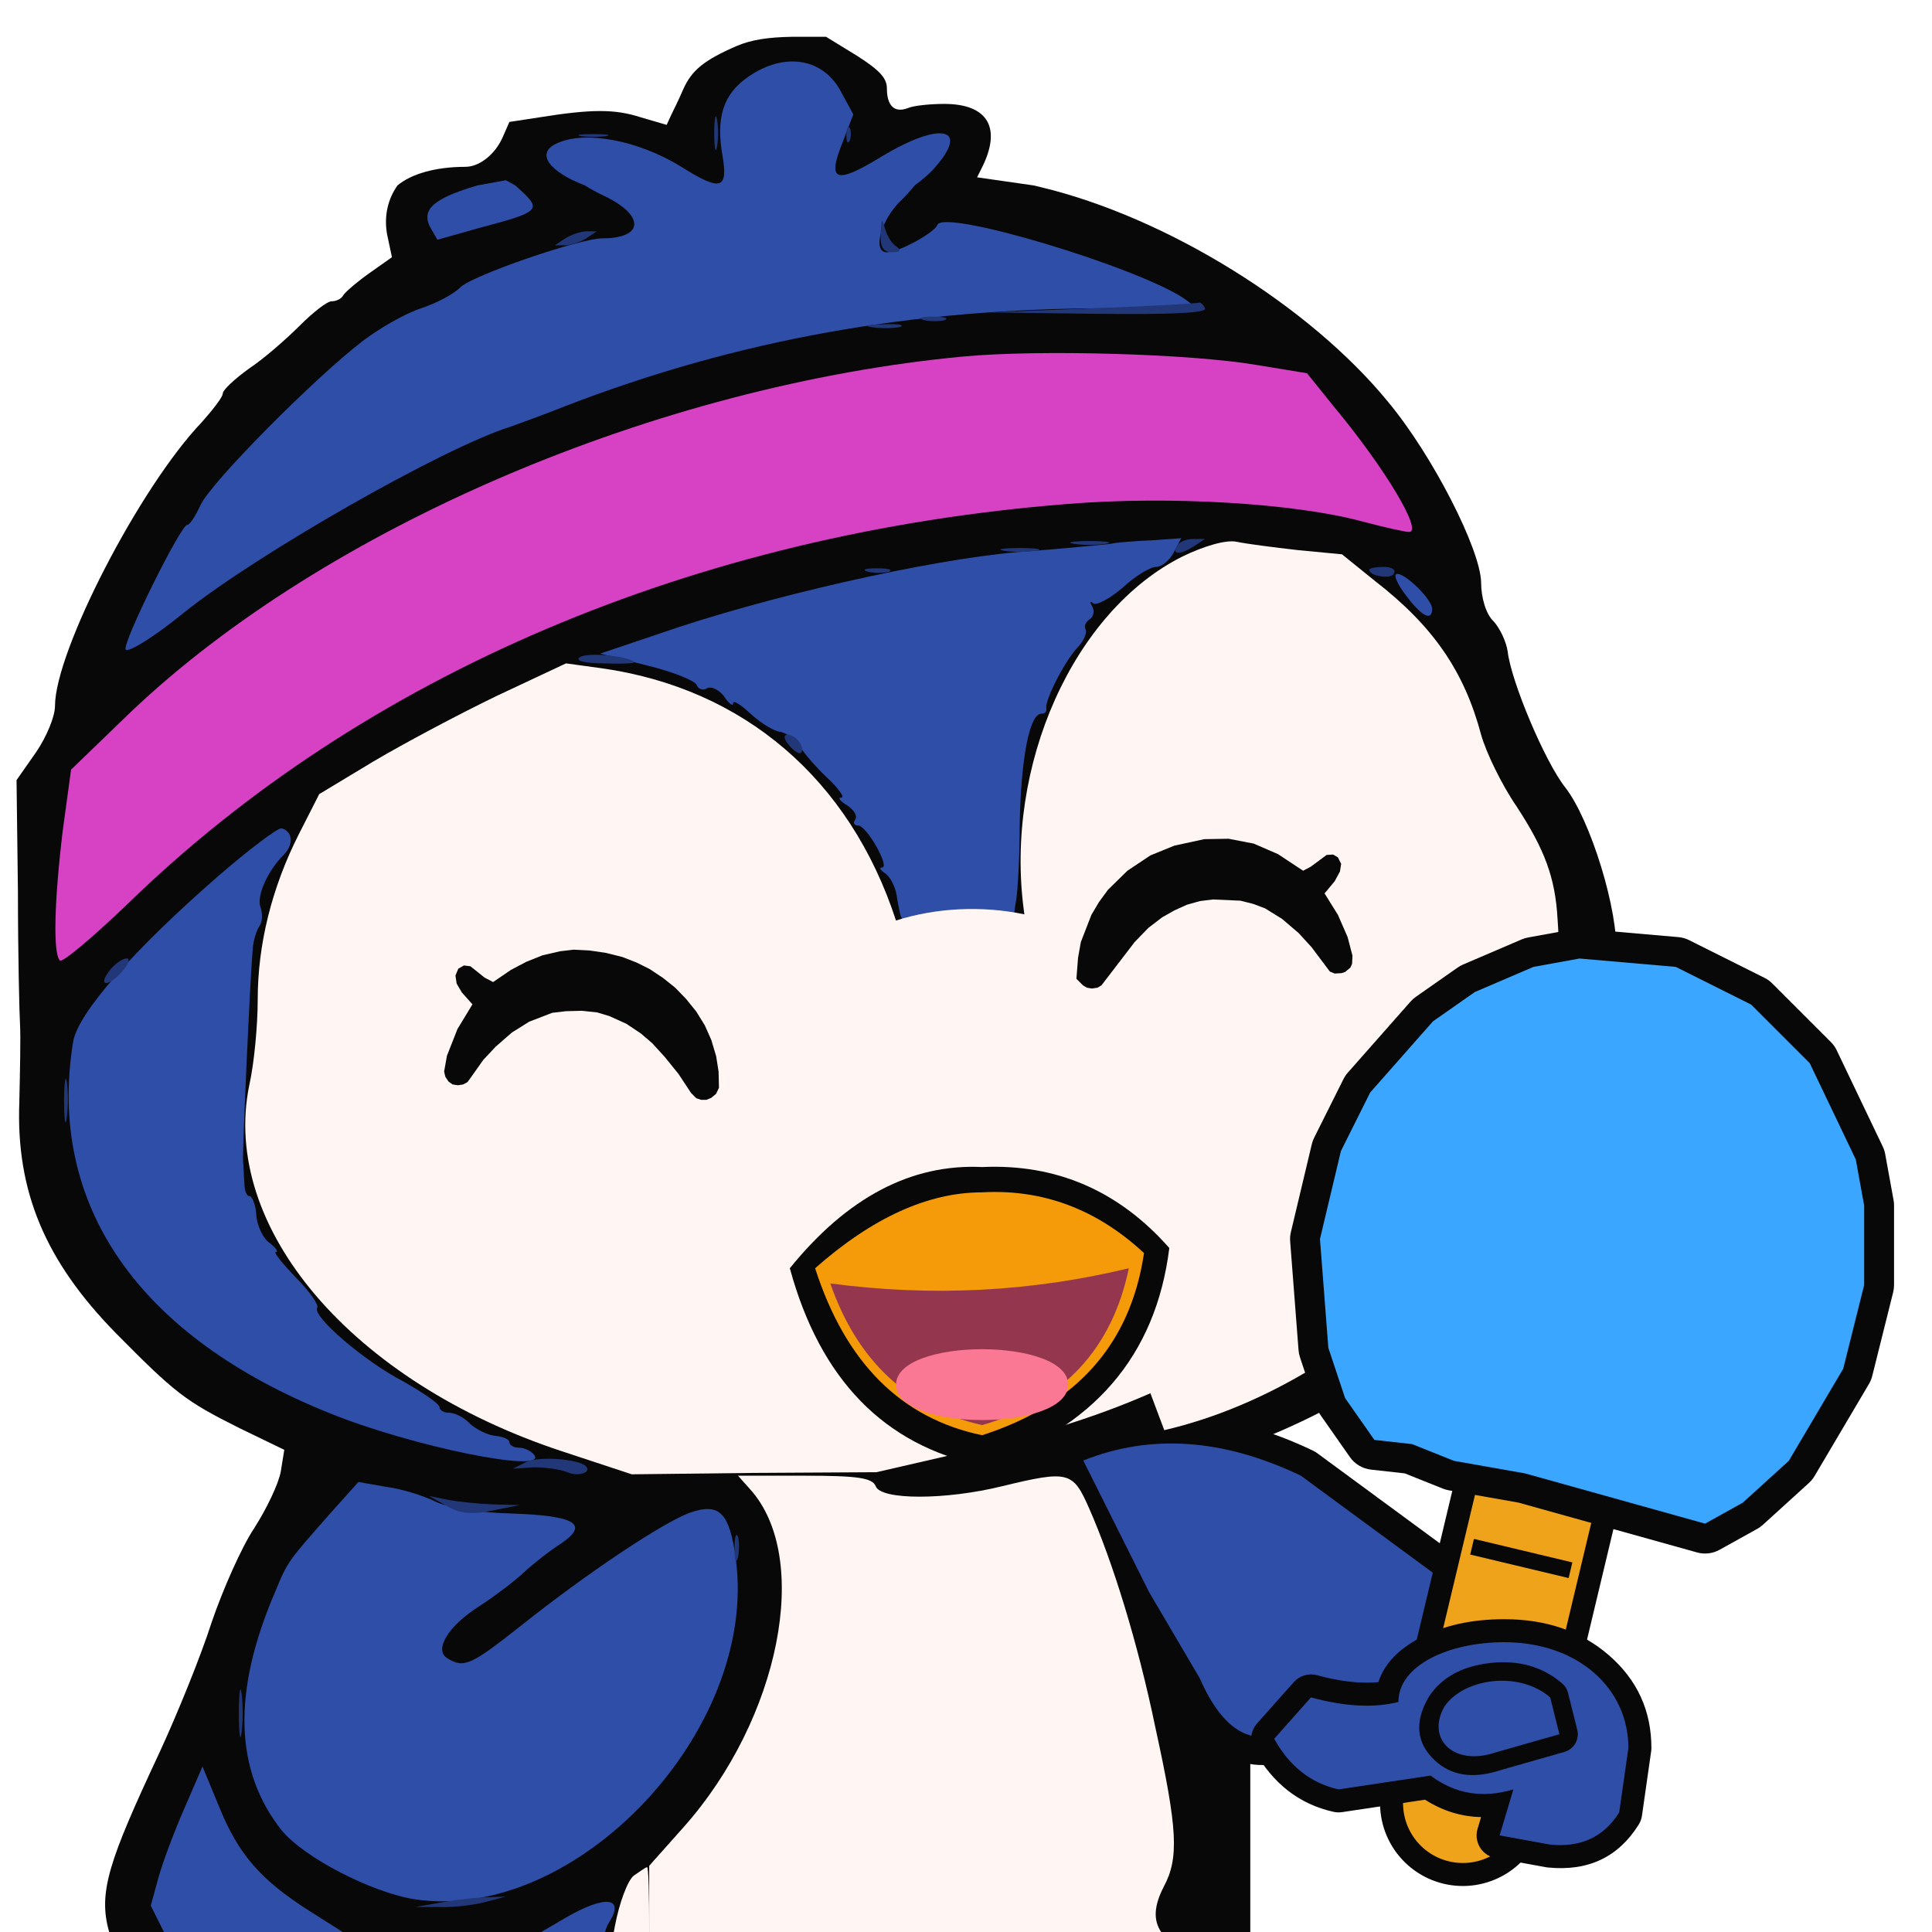
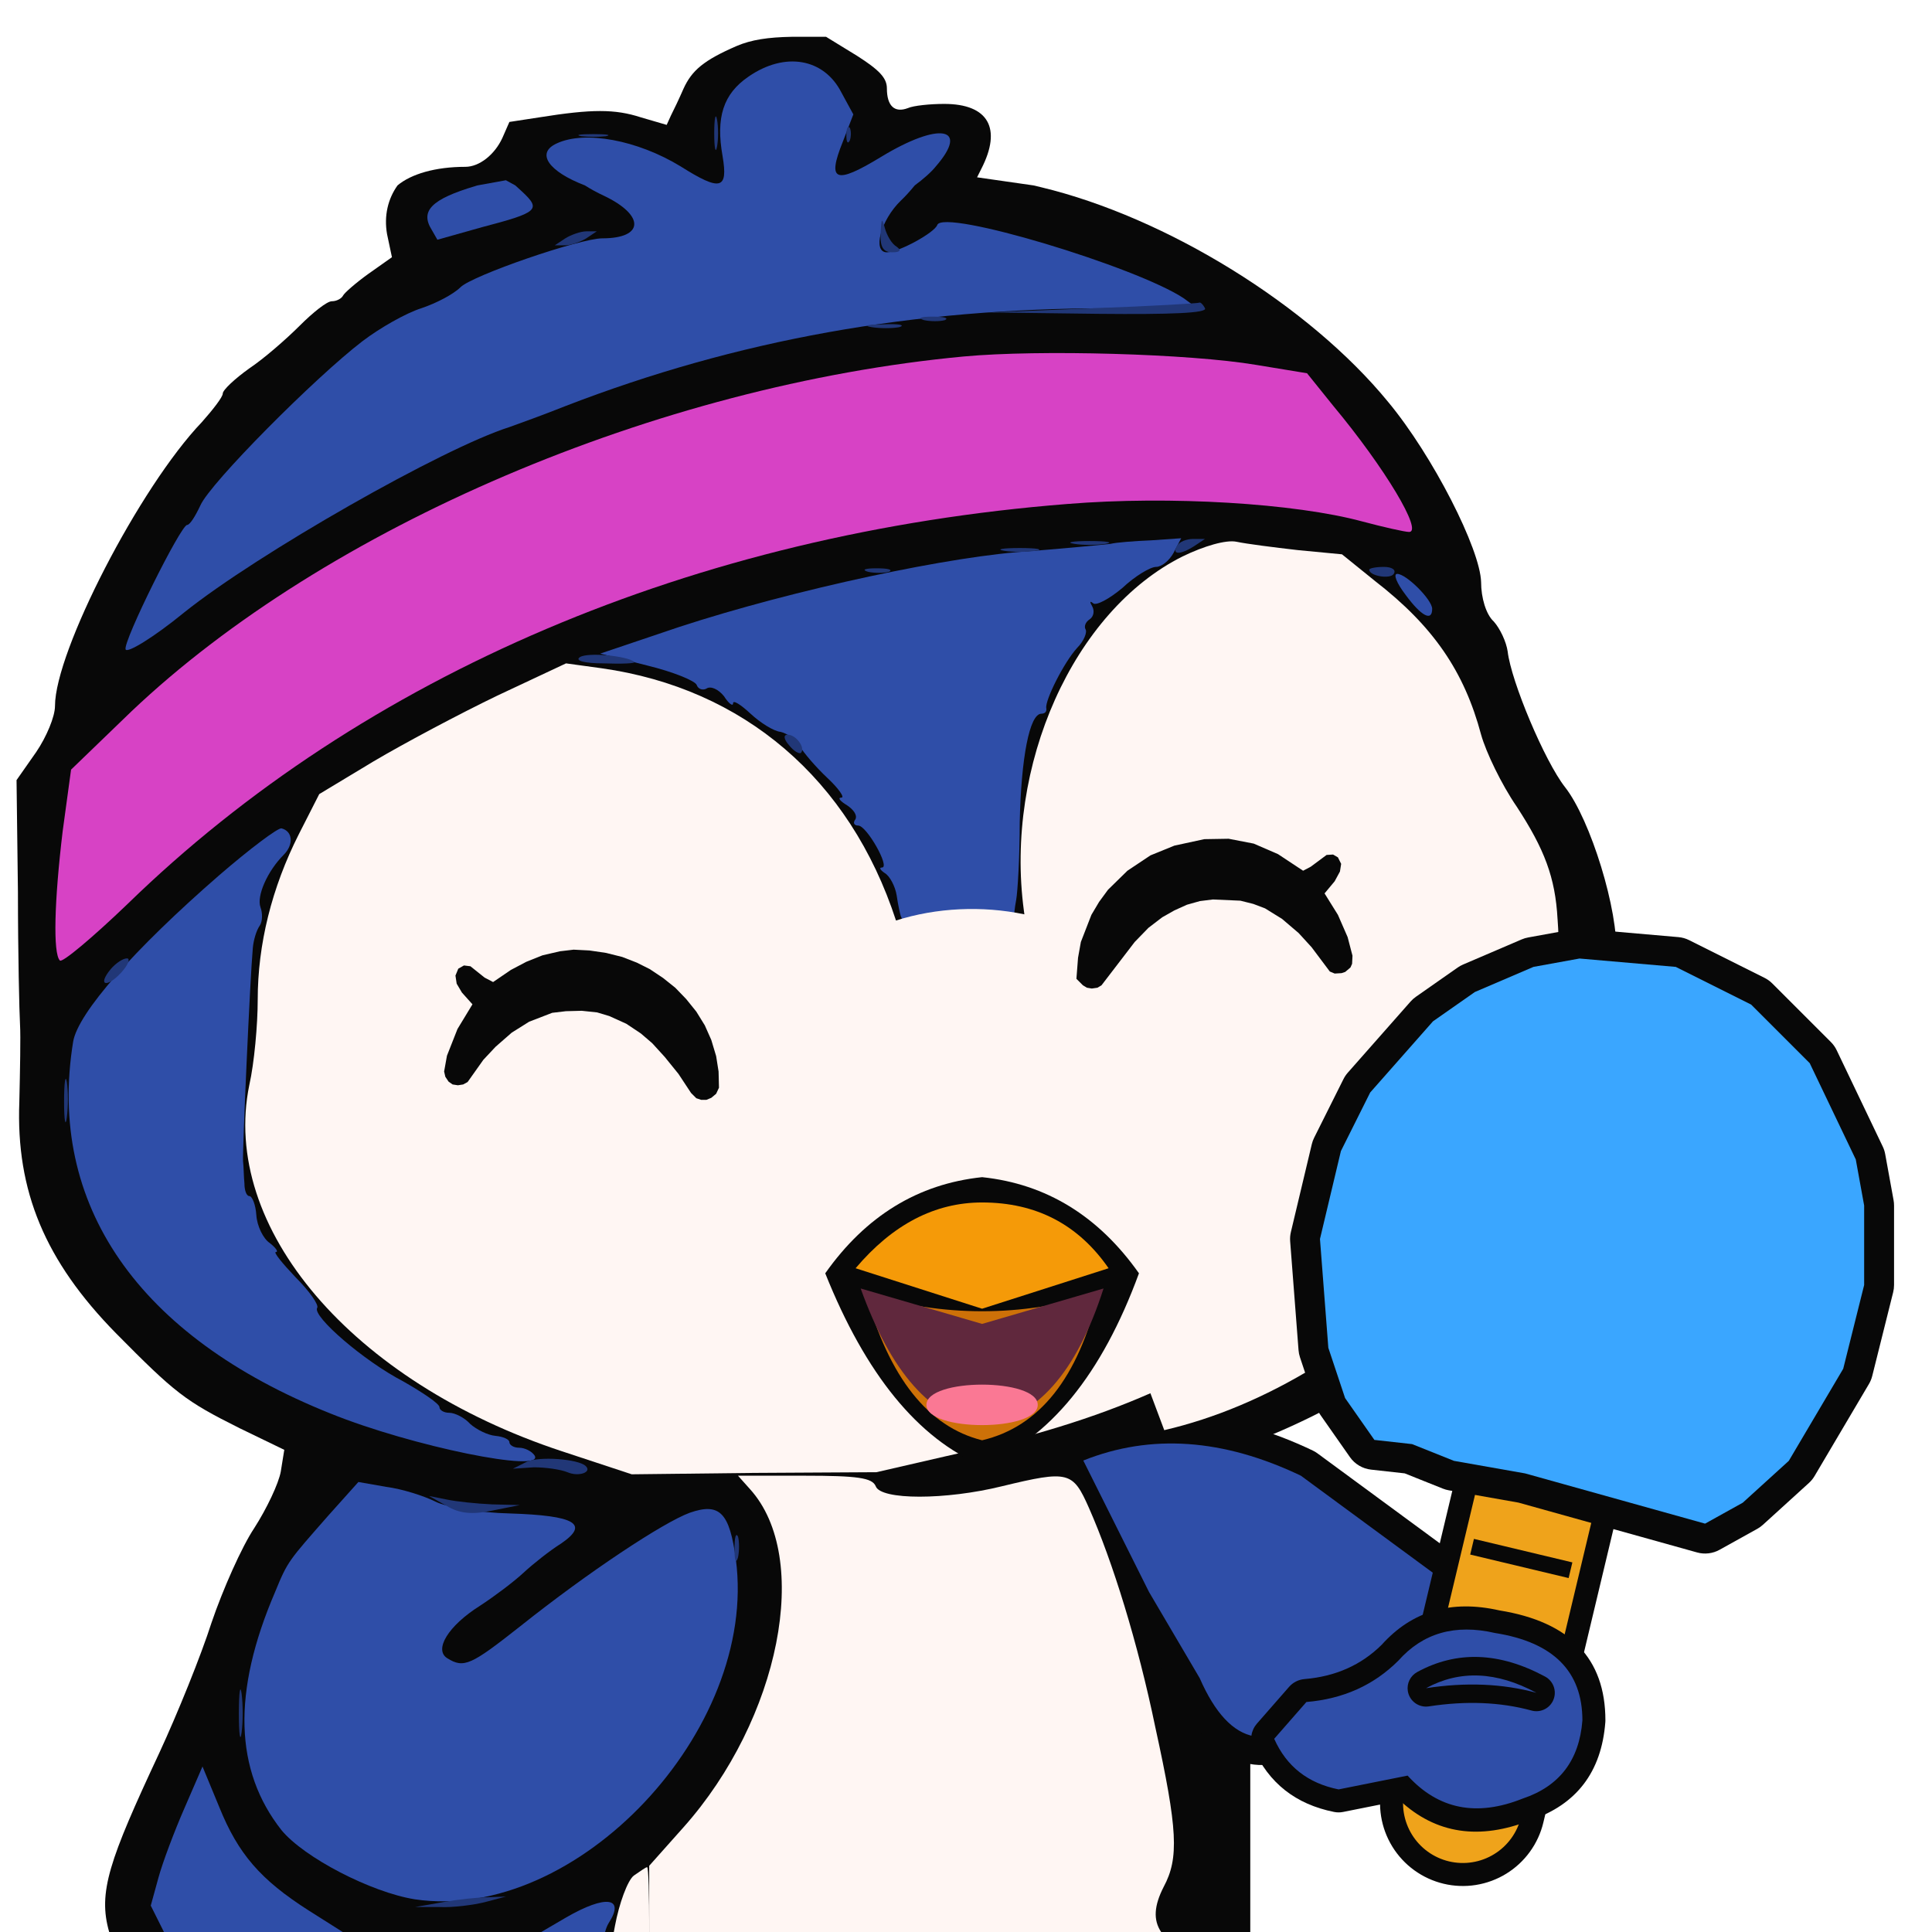
<svg xmlns="http://www.w3.org/2000/svg" viewBox="0 0 420 420" aria-hidden="true" class="sthings" data-character="pip">
  <g data-pip-part="body">
    <path fill="#080808" fill-rule="evenodd" d="M160.128 10.006C163.32 8.638 166.967 8.091 172.135 8H179.58L186.267 12.103C191.13 15.203 192.802 16.936 192.802 19.215C192.802 23.045 194.474 24.595 197.362 23.501C198.577 22.954 202.225 22.589 205.264 22.589C214.839 22.589 217.878 27.878 213.32 36.723L212.408 38.547L224.663 40.305L226.389 40.718C253.592 47.253 284.595 66.401 301.767 87.373C311.495 99.076 321.828 119.44 321.98 126.582C321.98 129.926 323.045 133.573 324.716 135.093C326.084 136.613 327.451 139.501 327.755 141.628C328.515 148.163 335.81 165.488 340.217 171.11C345.764 178.157 351.902 198.068 351.339 207.505H271.8V420.0H23.735C21.258 411.385 23.707 404.441 34.598 381.139C38.549 372.628 43.716 359.863 45.996 352.719C48.427 345.577 52.53 336.306 55.266 332.203C58.002 327.947 60.586 322.477 61.041 319.893L61.801 315.182L52.075 310.471C40.221 304.544 38.093 302.872 25.176 289.803C9.826 274.15 3.443 258.952 4.203 239.5C4.355 232.813 4.508 225.214 4.355 222.782C4.203 220.198 3.899 207.281 3.899 193.907L3.596 169.591L7.851 163.513C10.13 160.169 11.954 155.762 11.954 153.482C11.954 141.628 30.342 105.915 43.868 91.781C46.3 89.045 48.427 86.309 48.427 85.55C48.427 84.79 51.011 82.358 54.202 80.079C57.395 77.951 62.258 73.696 65.145 70.808C68.033 67.921 71.072 65.49 72.136 65.49C73.199 65.49 74.263 64.881 74.567 64.273C74.871 63.666 77.302 61.538 80.038 59.563L85.205 55.915L84.141 50.9C83.444 46.908 84.333 43.233 86.42 40.305C89.34 37.848 94.605 36.267 101.162 36.267C104.202 36.267 107.546 33.623 109.217 29.975L110.737 26.51L117.272 25.507C128.67 23.684 133.685 23.684 139.308 25.507L144.93 27.149L145.842 25.142C146.451 23.957 147.666 21.404 148.578 19.306C150.402 15.294 152.986 13.106 160.128 10.006Z" />
    <path fill="#080808" fill-rule="evenodd" d="M326.8 192.105 351.338 207.505Q350.89 221.805 349.9 238.305Q347.7 269.105 314.7 288.905Q286.1 312.005 252.0 319.705L248.7 305.405Q290.5 294.405 308.1 271.305Q331.2 246.005 326.8 219.605Z" />
    <path fill="#2f4ea8" fill-rule="evenodd" d="M162.712 16.662C170.614 11.191 179.125 12.65 182.924 20.127L185.508 24.869L183.228 30.796C179.733 39.458 181.557 40.188 191.587 34.079C204.201 26.419 210.887 27.605 203.44 36.175C202.47 37.399 200.691 38.958 198.86 40.305C197.826 41.573 196.774 42.727 195.842 43.605C191.435 47.86 189.611 54.851 192.802 54.851C195.386 54.851 203.137 50.596 203.745 48.925C204.961 45.277 247.21 58.043 257.391 64.881L260.279 67.009H241.13C198.426 67.009 160.28 73.847 122.895 88.285C118.336 90.109 112.864 92.084 110.737 92.844C96.299 97.404 56.026 120.352 40.07 133.118C33.383 138.589 27.608 142.084 27.303 141.172C26.696 139.501 39.31 114.121 40.677 114.121C41.285 114.121 42.501 112.145 43.564 109.866C45.692 105.003 68.488 82.054 78.823 74.152C82.622 71.265 88.245 68.072 91.588 67.009C94.779 65.945 98.579 63.969 100.099 62.45C102.683 59.866 126.086 51.812 130.949 51.812C140.067 51.812 140.22 46.796 131.253 42.541C129.771 41.852 128.4 41.1 127.153 40.305C119.322 37.308 116.352 33.284 121.071 31.161C127.15 28.334 138.548 30.431 147.971 36.175C156.633 41.647 158.304 41.191 157.089 33.988C155.57 25.507 157.24 20.401 162.712 16.662Z" />
    <path fill="#2f4ea8" fill-rule="evenodd" d="M112.022 40.305 113.473 41.629C117.727 45.581 116.967 46.189 104.81 49.38L95.084 52.116L93.867 49.988C91.285 45.884 93.716 43.301 103.442 40.414L103.802 40.305L109.977 39.185Z" />
    <path fill="#2f4ea8" fill-rule="evenodd" d="M241.435 118.225C242.65 117.92 246.601 117.616 250.249 117.465L256.784 117.008L255.112 120.2C254.2 121.871 252.528 123.24 251.312 123.24C250.097 123.24 246.753 125.215 244.017 127.798C241.13 130.23 238.242 131.75 237.635 131.142C236.875 130.534 236.875 130.838 237.483 131.902C237.939 132.814 237.787 134.029 236.875 134.638C235.963 135.245 235.66 136.157 235.963 136.765C236.42 137.372 235.66 139.348 234.139 140.868C231.252 144.059 227.149 152.266 227.452 153.938C227.604 154.697 227.149 155.154 226.389 155.154C223.805 155.154 221.982 164.728 221.677 178.862C221.677 186.46 221.222 193.907 220.917 195.579C220.614 197.098 220.31 199.682 220.31 201.05C220.158 202.873 218.942 203.785 216.359 203.785C214.23 203.785 210.127 204.85 207.088 206.065C201.313 208.496 197.058 207.737 198.426 204.393C198.882 203.178 198.426 202.266 197.514 202.266C196.602 202.266 195.995 201.809 195.995 201.05C196.146 200.442 196.146 199.682 195.842 199.226C195.69 198.77 195.235 196.794 194.93 194.667C194.626 192.691 193.411 190.412 192.347 189.804C191.435 189.196 190.979 188.588 191.739 188.588C193.562 188.588 188.396 179.469 186.572 179.469C185.66 179.469 185.355 178.862 185.964 178.102C186.42 177.19 185.508 175.975 184.14 175.063C182.621 174.151 182.012 173.391 182.924 173.391C183.685 173.391 182.316 171.415 179.885 169.135C177.301 166.704 174.717 163.665 173.805 162.144C173.046 160.777 171.071 159.409 169.702 159.105C168.183 158.953 165.296 157.129 163.167 155.154C161.04 153.178 159.368 152.115 159.368 152.875C159.368 153.634 158.457 153.026 157.392 151.354C156.177 149.834 154.505 149.075 153.593 149.682C152.834 150.139 151.77 149.834 151.465 148.922C151.162 148.01 146.299 146.035 140.676 144.668L130.493 142.084L143.108 137.829C166.663 129.622 201.921 121.719 220.917 120.047C230.948 119.288 240.218 118.376 241.435 118.225Z" />
    <path fill="#2f4ea8" fill-rule="evenodd" d="M305.567 129.318C303.591 126.734 302.832 124.759 303.743 124.759C305.72 124.759 311.342 130.382 311.342 132.357C311.342 135.245 308.911 133.878 305.567 129.318Z" />
    <path fill="#2f4ea8" fill-rule="evenodd" d="M47.667 190.259C54.354 184.484 60.434 179.926 61.193 180.078C63.625 180.685 63.929 183.572 61.649 185.853C58.154 189.347 55.723 194.819 56.634 197.251C57.09 198.466 57.09 200.29 56.483 201.202C55.723 202.266 55.114 204.393 54.963 206.065C54.354 212.752 52.683 250.29 52.835 252.417C52.987 253.632 52.987 255.913 53.139 257.28C53.139 258.8 53.595 260.016 54.202 260.016C54.811 260.016 55.571 261.84 55.723 264.119C55.874 266.551 57.242 269.285 58.61 270.197C59.977 271.262 60.586 272.173 59.977 272.173C59.37 272.173 61.346 274.605 64.233 277.644C67.273 280.684 69.4 283.723 68.945 284.331C67.88 286.155 79.126 295.881 87.637 300.289C91.892 302.72 95.539 305.152 95.539 305.912C95.539 306.519 96.451 307.128 97.667 307.128C98.883 307.128 101.011 308.191 102.226 309.559C103.595 310.775 106.026 311.991 107.698 312.143C109.37 312.294 110.737 312.903 110.737 313.51C110.737 314.118 111.649 314.726 112.864 314.726C114.08 314.726 115.6 315.485 116.208 316.397C118.639 320.35 89.461 314.422 71.832 307.279C30.039 290.563 10.13 261.84 15.905 226.429C16.97 220.198 29.127 206.369 47.667 190.259Z" />
    <path fill="#080808" fill-rule="evenodd" d="M233.253 311.887Q257.717 302.103 285.41 315.347Q285.925 315.593 286.384 315.931L323.784 343.431Q324.264 343.784 324.666 344.224Q325.067 344.664 325.377 345.173Q325.685 345.684 325.888 346.244Q326.091 346.804 326.181 347.393Q326.271 347.982 326.243 348.577Q326.217 349.172 326.075 349.75Q325.932 350.329 325.68 350.869Q325.427 351.409 325.074 351.889Q324.857 352.185 324.605 352.452Q306.216 371.991 283.164 381.295Q274.377 385.931 266.662 381.644Q260.033 377.961 255.407 367.569L244.585 349.173Q244.48 348.995 244.389 348.811L230.089 320.211Q229.822 319.678 229.665 319.103Q229.507 318.528 229.465 317.934Q229.423 317.339 229.497 316.748Q229.572 316.158 229.76 315.592Q229.949 315.027 230.244 314.509Q230.539 313.992 230.93 313.541Q231.32 313.091 231.791 312.726Q232.262 312.36 232.794 312.094Q233.02 311.981 233.253 311.887Z" />
    <path fill="#2f4ea8" fill-rule="evenodd" d="M235.5 317.505Q257.5 308.705 282.8 320.805L320.2 348.305Q302.6 367.005 280.6 375.805Q276.341 378.128 272.627 377.453Q265.79 376.21 260.8 364.805L249.8 346.105Z" />
    <path fill="#2f4ea8" fill-rule="evenodd" d="M71.376 329.468 77.911 322.172 83.989 323.237C87.485 323.693 92.196 325.213 94.627 326.428C97.059 327.644 104.05 328.859 110.889 329.012C125.023 329.468 128.214 331.291 121.983 335.546C119.551 337.066 115.904 339.954 113.776 341.929C111.649 343.905 107.393 347.096 104.354 349.072C97.363 353.479 94.324 358.646 97.211 360.47C100.859 362.75 102.378 361.99 113.168 353.479C128.062 341.626 144.171 330.988 149.946 328.859C156.48 326.58 158.609 328.859 159.976 339.042C164.839 376.123 125.326 418.068 90.221 412.901C80.646 411.381 66.057 403.782 61.193 397.856C51.011 384.938 50.403 367.917 59.826 346.032C62.561 339.346 62.713 339.346 71.376 329.468Z" />
    <path fill="#2f4ea8" fill-rule="evenodd" d="M40.07 393.144 44.021 384.026 47.667 392.841C51.771 403.022 56.634 408.646 67.121 415.332L74.498 420.0H35.64L32.774 414.269L34.446 408.19C35.358 404.846 37.941 398.007 40.07 393.144Z" />
    <path fill="#2f4ea8" fill-rule="evenodd" d="M123.047 416.853C131.71 411.838 135.964 412.445 132.317 418.068C131.991 418.611 131.724 419.29 131.542 420.0H117.666Z" />
    <path fill="#213777" fill-rule="evenodd" d="M155.265 28.972C155.265 25.689 155.57 24.413 155.873 25.963C156.177 27.605 156.177 30.34 155.873 31.89C155.57 33.531 155.265 32.255 155.265 28.972Z" />
    <path fill="#213777" fill-rule="evenodd" d="M183.988 29.428C183.988 27.878 184.292 27.24 184.748 27.787C185.052 28.425 185.052 29.701 184.748 30.523C184.292 31.434 183.988 30.887 183.988 29.428Z" />
    <path fill="#213777" fill-rule="evenodd" d="M126.39 29.61C124.871 29.337 126.086 29.154 128.974 29.154C131.861 29.154 133.077 29.337 131.71 29.61C130.189 29.793 127.758 29.793 126.39 29.61Z" />
    <path fill="#213777" fill-rule="evenodd" d="M191.435 50.596C191.587 47.404 191.739 47.253 192.347 49.532C192.802 51.204 193.866 53.028 194.93 53.635C195.995 54.395 195.69 54.851 194.018 54.851C192.042 54.851 191.283 53.788 191.435 50.596Z" />
    <path fill="#213777" fill-rule="evenodd" d="M122.895 51.812C124.111 51.052 126.238 50.292 127.454 50.292H129.734L127.454 51.812C126.238 52.571 124.111 53.331 122.895 53.331H120.615Z" />
    <path fill="#213777" fill-rule="evenodd" d="M237.635 67.009C250.249 66.553 260.583 65.945 260.735 65.793C260.887 65.641 261.495 66.097 261.951 67.009C262.559 68.072 254.504 68.377 238.851 68.225L214.839 67.921Z" />
    <path fill="#213777" fill-rule="evenodd" d="M200.858 69.593C199.337 69.137 200.249 68.832 202.68 68.832C205.264 68.832 206.328 69.137 205.416 69.593C204.352 69.896 202.225 69.896 200.858 69.593Z" />
    <path fill="#213777" fill-rule="evenodd" d="M189.46 71.113C187.484 70.808 188.699 70.504 192.042 70.504C195.386 70.353 196.905 70.656 195.538 71.113C194.018 71.416 191.283 71.416 189.46 71.113Z" />
    <path fill="#213777" fill-rule="evenodd" d="M233.532 118.225C231.555 117.92 233.076 117.616 236.875 117.616C240.674 117.616 242.195 117.92 240.371 118.225C238.395 118.528 235.355 118.528 233.532 118.225Z" />
    <path fill="#213777" fill-rule="evenodd" d="M255.872 118.68C256.327 117.768 257.999 117.16 259.367 117.16H261.951L259.671 118.68C256.632 120.656 254.655 120.656 255.872 118.68Z" />
    <path fill="#213777" fill-rule="evenodd" d="M218.335 119.744C216.359 119.44 217.878 119.135 221.677 119.135C225.477 119.135 226.997 119.44 225.173 119.744C223.198 120.047 220.158 120.047 218.335 119.744Z" />
    <path fill="#213777" fill-rule="evenodd" d="M188.699 124.303C187.179 123.847 188.091 123.543 190.523 123.543C193.107 123.543 194.171 123.847 193.259 124.303C192.195 124.607 190.067 124.607 188.699 124.303Z" />
    <path fill="#213777" fill-rule="evenodd" d="M297.664 123.847C297.664 123.543 299.033 123.24 300.855 123.24C302.527 123.24 303.591 123.847 302.984 124.759C302.224 125.975 297.664 125.215 297.664 123.847Z" />
    <path fill="#213777" fill-rule="evenodd" d="M126.086 142.844C127.758 141.78 136.268 142.54 137.94 143.907C138.245 144.212 135.204 144.364 131.253 144.212C126.998 144.212 124.871 143.604 126.086 142.844Z" />
    <path fill="#213777" fill-rule="evenodd" d="M171.526 161.993C170.311 160.625 170.311 159.713 171.223 159.713C173.046 159.713 175.174 162.601 174.11 163.665C173.805 163.968 172.59 163.36 171.526 161.993Z" />
    <path fill="#213777" fill-rule="evenodd" d="M24.112 210.625C25.176 209.408 26.696 208.344 27.608 208.344C28.367 208.344 27.911 209.713 26.391 211.384C23.2 214.879 21.073 214.271 24.112 210.625Z" />
    <path fill="#213777" fill-rule="evenodd" d="M13.929 239.5C13.929 235.244 14.234 233.42 14.538 235.244C14.841 237.219 14.841 240.563 14.538 242.843C14.234 245.275 13.929 243.603 13.929 239.5Z" />
    <path fill="#213777" fill-rule="evenodd" d="M114.536 317.766C117.272 316.55 125.63 317.157 127.302 318.678C128.822 320.045 125.783 321.109 123.351 320.045C121.83 319.438 118.639 318.981 116.055 318.981L111.497 319.285Z" />
    <path fill="#213777" fill-rule="evenodd" d="M97.059 327.34 93.26 325.213 97.059 325.972C99.187 326.428 103.595 326.884 106.938 327.035L113.016 327.188L106.938 328.404C102.53 329.316 99.795 329.012 97.059 327.34Z" />
    <path fill="#213777" fill-rule="evenodd" d="M159.673 336.763C159.673 334.179 159.976 333.115 160.433 334.027C160.736 335.091 160.736 337.218 160.433 338.585C159.976 340.106 159.673 339.194 159.673 336.763Z" />
    <path fill="#213777" fill-rule="evenodd" d="M51.923 372.476C51.923 367.917 52.227 365.941 52.53 368.221C52.835 370.653 52.835 374.3 52.53 376.579C52.227 379.01 51.923 377.035 51.923 372.476Z" />
    <path fill="#213777" fill-rule="evenodd" d="M96.299 413.509C99.642 412.901 104.05 412.445 106.177 412.445L109.977 412.293L105.417 413.509C102.986 414.117 98.427 414.725 95.539 414.572H90.221Z" />
    <path fill="#fff6f3" fill-rule="evenodd" d="M257.087 120.959C261.799 118.68 266.51 117.313 268.789 117.768C270.917 118.225 276.845 118.984 282.163 119.592L291.737 120.504L298.88 126.279C311.646 136.157 318.333 146.035 321.98 159.713C323.045 163.513 326.388 170.503 329.73 175.366C335.733 184.57 338.107 190.73 338.598 199.805H338.603Q341.1 232.805 318.0 271.305Q286.1 303.205 253.1 310.905L250.089 302.878C237.848 308.255 224.218 312.453 205.721 316.55L190.523 320.045L163.927 320.197L137.333 320.501L122.135 315.485C76.542 300.441 47.82 266.854 54.202 235.852C55.266 231.141 56.026 222.782 56.026 217.31C56.026 205.305 59.066 192.995 64.992 181.293L69.4 172.631L81.254 165.488C87.941 161.537 99.947 155.154 108.153 151.203L123.047 144.212L130.798 145.276C161.639 149.638 184.737 169.343 194.781 200.112C203.601 197.304 213.52 196.856 222.69 198.768L222.589 198.01C218.335 166.4 233.379 132.814 257.087 120.959Z" />
    <path fill="#fff6f3" fill-rule="evenodd" d="M137.788 407.734C139.155 406.822 140.372 405.91 140.676 405.91C140.979 405.91 141.132 411.99 141.132 419.588V420.0H133.439C133.518 419.573 133.6 419.132 133.685 418.676C134.597 413.813 136.421 408.797 137.788 407.734Z" />
    <path fill="#fff6f3" fill-rule="evenodd" d="M163.016 323.693 160.433 320.805H174.87C186.42 320.805 189.611 321.26 190.371 323.084C191.435 326.125 205.568 326.125 217.878 323.084C232.315 319.59 233.227 319.893 236.723 327.796C241.89 339.497 247.361 357.127 251.161 375.516C256.024 397.704 256.327 403.934 252.984 410.166C250.873 414.284 250.668 417.375 252.423 420.0H141.132V405.606L148.578 397.247C169.551 373.692 176.541 338.585 163.016 323.693Z" />
    <path fill="#d742c5" fill-rule="evenodd" d="M209.52 77.495C225.933 75.976 258.608 76.888 273.045 79.319L284.139 81.143L289.762 88.133C301.16 101.81 309.366 115.641 306.327 115.641C305.415 115.641 300.704 114.577 296.145 113.36C281.555 109.409 254.352 107.738 232.012 109.562C151.162 115.944 78.974 146.643 27.76 196.491C20.161 203.785 13.474 209.408 13.017 208.801C11.498 207.281 11.802 195.882 13.626 180.685L15.449 167.312L28.52 154.697C70.767 114.577 142.955 83.726 209.52 77.495Z" />
  </g>
  <g class="sthings-face" data-face="happy">
    <g data-pip-part="eye-0">
      <path fill="#080808" fill-rule="evenodd" d="M121.716 206.801 124.708 206.449 128.14 206.625 131.748 207.153 135.268 208.033 138.436 209.265 141.252 210.673 144.156 212.609 146.796 214.721 149.172 217.185 151.372 219.913 153.22 222.905 154.628 226.073 155.684 229.593 156.212 232.937 156.3 236.457 155.684 237.777 154.628 238.657 153.572 239.097H152.428L151.372 238.745L150.228 237.601L147.5 233.465L144.508 229.769L141.78 226.777L139.316 224.665L136.148 222.553L132.452 220.881L129.812 220.089L126.468 219.737L123.036 219.825L120.044 220.177L115.028 222.113L111.244 224.489L107.724 227.569L105.084 230.385L101.652 235.225L100.684 235.753L99.54 235.929L98.396 235.753L97.516 235.137L96.812 234.081L96.548 232.937L97.164 229.505L99.452 223.697L102.708 218.329L100.42 215.777L99.276 213.841L99.012 212.081L99.628 210.585L100.86 209.881L102.268 210.057L105.348 212.521L107.196 213.489L111.068 210.849L114.412 209.089L117.932 207.681L121.716 206.801Z" />
    </g>
    <g data-pip-part="eye-1">
      <path fill="#080808" fill-rule="evenodd" d="M261.812 182.425 267.092 182.337 272.548 183.393 277.828 185.681 283.284 189.289 284.956 188.409 288.388 185.857 289.796 185.769 290.852 186.385 291.556 187.793 291.292 189.465 290.148 191.577 287.948 194.217 290.852 198.881 292.964 203.721 294.02 207.769 293.932 209.529 293.58 210.321 292.436 211.289 291.644 211.553 290.148 211.641 289.092 211.201 285.132 205.921 282.316 202.841 278.708 199.761 275.012 197.473 272.46 196.505 269.644 195.801 263.66 195.537 260.844 195.889 258.028 196.681 255.3 197.913 252.66 199.409 249.668 201.697 246.676 204.777 239.46 214.193 238.58 214.721 237.348 214.897 236.292 214.721 235.412 214.193 234.004 212.785 234.356 208.209 234.972 204.777 237.26 198.881 238.932 196.065 240.868 193.425 245.092 189.289 250.108 185.945 255.3 183.833 261.812 182.425Z" />
    </g>
    <g data-pip-part="beak">
-       <path fill="#080808" fill-rule="evenodd" d="M171.7 275.705Q190.4 252.605 213.5 253.705Q237.7 252.605 254.2 271.305Q249.8 306.505 213.5 318.605Q181.6 312.005 171.7 275.705Z" />
-       <path fill="#f59a08" fill-rule="evenodd" d="M177.2 275.705Q195.9 259.205 213.5 259.205Q233.3 258.105 248.7 272.405Q244.3 302.105 213.5 312.005Q187.1 306.505 177.2 275.705Z" />
-       <path fill="#94364e" fill-rule="evenodd" d="M180.5 279.005Q213.5 283.405 245.4 275.705Q239.9 302.105 213.5 309.805Q189.3 304.305 180.5 279.005Z" />
-       <path fill="#fa7894" fill-rule="evenodd" d="M194.8 301.005C194.8 290.739 232.2 290.739 232.2 301.005C232.2 311.271 194.8 311.271 194.8 301.005Z" />
+       <path fill="#080808" fill-rule="evenodd" d="M179.4 276.805Q192.6 258.105 213.5 255.905Q234.4 258.105 247.6 276.805Q235.5 309.805 213.5 318.605Q192.6 309.805 179.4 276.805Z" />
+       <path fill="#cd7108" fill-rule="evenodd" d="M188.2 281.205Q213.5 288.905 238.8 281.205Q232.2 308.705 213.5 313.105Q195.9 308.705 188.2 281.205Z" />
+       <path fill="#f59a08" fill-rule="evenodd" d="M186.0 275.705Q198.1 261.405 213.5 261.405Q231.1 261.405 241.0 275.705L213.5 284.505L186.0 275.705Z" />
+       <path fill="#60283d" fill-rule="evenodd" d="M187.1 280.105 213.5 287.805 239.9 280.105Q231.1 307.605 213.5 309.805Q197.0 307.605 187.1 280.105Z" />
+       <path fill="#fa7894" fill-rule="evenodd" d="M201.4 305.405C201.4 299.539 225.6 299.539 225.6 305.405C225.6 311.271 201.4 311.271 201.4 305.405Z" />
    </g>
  </g>
  <g data-pip-part="racket">
    <path fill="#080808" fill-rule="evenodd" d="M353.666 320.181 335.516 396.181Q335.312 397.042 335.023 397.878Q334.734 398.713 334.365 399.517Q333.996 400.32 333.55 401.083Q333.103 401.846 332.584 402.563Q332.066 403.279 331.478 403.941Q330.892 404.602 330.244 405.203Q329.595 405.804 328.89 406.339Q328.186 406.873 327.433 407.337Q326.679 407.799 325.884 408.186Q325.088 408.573 324.259 408.88Q323.431 409.187 322.575 409.411Q321.719 409.636 320.846 409.775Q319.973 409.915 319.09 409.968Q318.208 410.021 317.324 409.986Q316.441 409.953 315.565 409.834Q314.688 409.714 313.829 409.508Q312.969 409.302 312.133 409.014Q311.297 408.725 310.492 408.355Q309.69 407.987 308.926 407.54Q308.163 407.093 307.447 406.575Q306.73 406.056 306.068 405.47Q305.407 404.882 304.807 404.235Q304.205 403.586 303.67 402.882Q303.136 402.176 302.673 401.424Q302.211 400.671 301.823 399.874Q301.436 399.08 301.129 398.251Q300.822 397.421 300.598 396.566Q300.374 395.711 300.234 394.837Q300.095 393.964 300.041 393.082Q299.989 392.198 300.023 391.315Q300.056 390.432 300.176 389.555Q300.297 388.679 300.501 387.819L318.651 311.819Q318.856 310.959 319.145 310.123Q319.433 309.287 319.803 308.484Q320.173 307.68 320.618 306.916Q321.065 306.153 321.584 305.437Q322.102 304.721 322.689 304.06Q323.276 303.399 323.924 302.797Q324.573 302.196 325.278 301.662Q325.982 301.127 326.735 300.664Q327.489 300.201 328.284 299.814Q329.078 299.428 329.908 299.12Q330.737 298.813 331.593 298.588Q332.447 298.364 333.321 298.225Q334.194 298.086 335.077 298.033Q335.96 297.979 336.843 298.013Q337.727 298.047 338.603 298.167Q339.48 298.287 340.339 298.493Q341.199 298.697 342.035 298.987Q342.871 299.275 343.675 299.644Q344.478 300.014 345.242 300.459Q346.005 300.906 346.721 301.425Q347.437 301.943 348.098 302.531Q348.76 303.117 349.361 303.766Q349.963 304.414 350.497 305.119Q351.032 305.823 351.495 306.577Q351.957 307.33 352.344 308.125Q352.731 308.921 353.038 309.75Q353.345 310.578 353.57 311.434Q353.794 312.29 353.934 313.162Q354.072 314.036 354.126 314.919Q354.179 315.801 354.145 316.686Q354.112 317.569 353.992 318.444Q353.871 319.321 353.666 320.181Z" />
    <path fill="#efa31b" fill-rule="evenodd" d="M348.803 319.02 330.653 395.02Q330.505 395.641 330.297 396.244Q330.088 396.848 329.822 397.429Q329.554 398.009 329.233 398.56Q328.911 399.112 328.536 399.629Q328.161 400.146 327.737 400.623Q327.314 401.102 326.845 401.535Q326.376 401.97 325.868 402.356Q325.359 402.742 324.815 403.076Q324.271 403.411 323.697 403.69Q323.123 403.969 322.523 404.191Q321.925 404.413 321.307 404.574Q320.69 404.737 320.058 404.837Q319.428 404.939 318.79 404.977Q318.153 405.014 317.515 404.99Q316.876 404.966 316.243 404.879Q315.611 404.793 314.989 404.645Q314.369 404.496 313.765 404.287Q313.161 404.079 312.581 403.812Q312.001 403.546 311.45 403.224Q310.897 402.901 310.38 402.526Q309.863 402.151 309.386 401.728Q308.907 401.304 308.474 400.836Q308.04 400.367 307.653 399.859Q307.267 399.349 306.933 398.806Q306.599 398.262 306.319 397.687Q306.04 397.113 305.819 396.515Q305.596 395.915 305.435 395.297Q305.272 394.68 305.172 394.05Q305.071 393.418 305.033 392.781Q304.995 392.143 305.019 391.505Q305.043 390.867 305.13 390.235Q305.217 389.601 305.364 388.981L323.514 312.981Q323.663 312.359 323.871 311.755Q324.08 311.151 324.346 310.572Q324.613 309.991 324.935 309.44Q325.257 308.889 325.632 308.372Q326.007 307.855 326.43 307.376Q326.854 306.899 327.323 306.464Q327.791 306.03 328.299 305.644Q328.809 305.259 329.353 304.924Q329.897 304.59 330.471 304.311Q331.045 304.031 331.644 303.809Q332.243 303.587 332.861 303.425Q333.479 303.263 334.109 303.162Q334.74 303.062 335.378 303.023Q336.015 302.985 336.653 303.009Q337.292 303.033 337.924 303.12Q338.557 303.207 339.178 303.356Q339.799 303.504 340.403 303.712Q341.007 303.921 341.587 304.187Q342.167 304.455 342.718 304.777Q343.27 305.099 343.787 305.473Q344.304 305.848 344.782 306.272Q345.26 306.695 345.694 307.164Q346.128 307.633 346.514 308.142Q346.9 308.65 347.235 309.195Q347.569 309.738 347.849 310.312Q348.128 310.887 348.349 311.486Q348.571 312.084 348.733 312.702Q348.896 313.321 348.996 313.951Q349.097 314.581 349.135 315.219Q349.173 315.856 349.149 316.495Q349.125 317.133 349.038 317.766Q348.952 318.398 348.803 319.02Z" />
    <path fill="#080808" fill-rule="evenodd" d="M341.819 339.652 320.421 334.543 319.608 337.947 341.007 343.057 341.819 339.652Z" />
    <path fill="#080808" fill-rule="evenodd" d="M329.84 389.812 308.442 384.703 307.629 388.107 329.027 393.217 329.84 389.812Z" />
    <g data-pip-part="flipper">
-       <path fill="#080808" fill-rule="evenodd" d="M309.786 391.238 291.742 393.945Q290.822 394.083 289.916 393.881Q278.721 391.393 272.629 380.428Q272.252 379.749 272.098 378.986Q271.945 378.225 272.03 377.452Q272.116 376.68 272.431 375.969Q272.746 375.259 273.263 374.679L281.263 365.678Q281.727 365.156 282.316 364.781Q282.906 364.407 283.576 364.208Q284.245 364.009 284.943 364.001Q285.641 363.992 286.316 364.176Q293.892 366.243 299.65 365.683Q301.504 359.869 308.661 356.081Q316.369 352 327 352Q340.739 352 349.778 359.85Q359 367.858 359 380Q359 380.356 358.95 380.707L356.95 394.707Q356.8 395.754 356.24 396.65Q349.593 407.285 336.502 405.975Q336.303 405.955 336.106 405.92L325.106 403.919Q324.621 403.831 324.163 403.65Q323.705 403.469 323.291 403.203Q322.877 402.935 322.523 402.593Q322.169 402.251 321.888 401.846Q321.609 401.442 321.413 400.99Q321.216 400.537 321.113 400.056Q321.008 399.575 321.001 399.082Q320.993 398.59 321.081 398.105Q321.131 397.83 321.211 397.563L321.974 395.019Q315.505 394.885 309.786 391.238Z" />
-       <path fill="#2f4ea8" fill-rule="evenodd" d="M304 370C304 362 315 357.001 327 357.001C343 357.001 354 367 354 380L352 394Q347 402 337 401.001L326 399L329.0 389Q319 392 311 386L291 389Q282 387 277 378L285.0 369Q296.0 372 304 370Z" />
-       <path fill="#080808" fill-rule="evenodd" d="M339.603 365.963Q340.571 366.793 340.881 368.03L342.881 376.029Q342.974 376.403 342.994 376.788Q343.015 377.174 342.961 377.556Q342.907 377.938 342.782 378.302Q342.657 378.667 342.464 379.001Q342.272 379.335 342.018 379.625Q341.764 379.916 341.461 380.153Q341.157 380.391 340.813 380.566Q340.47 380.741 340.099 380.846L326.178 384.823Q317.292 387.752 311.884 382.662Q305.931 377.06 310.527 369.016Q310.596 368.896 310.672 368.781Q314.814 362.567 323.921 361.526Q333.191 360.467 339.603 365.963Z" />
-       <path fill="#2f4ea8" fill-rule="evenodd" d="M337 369C330 363 318.0 365 314 371C310 378 316 384 325 381L339 377L337 369Z" />
+       <path fill="#080808" fill-rule="evenodd" d="M283.584 365.017Q293.688 364.176 300.369 357.559Q310.264 346.541 325.952 350.088Q349 353.803 349 374Q349 374.192 348.985 374.384Q347.736 390.618 332.721 395.696Q316.067 402.295 304.344 391.431L291.981 393.903Q291 394.099 290.019 393.903Q277.482 391.395 272.431 380.031Q272.14 379.377 272.045 378.668Q271.95 377.959 272.056 377.252Q272.163 376.544 272.464 375.895Q272.766 375.246 273.237 374.707L280.237 366.707Q280.878 365.975 281.746 365.537Q282.615 365.098 283.584 365.017Z" />
+       <path fill="#2f4ea8" fill-rule="evenodd" d="M284 370Q296.0 369 304 361Q312 352 325 355Q344 358 344 374Q343 387 331 391Q316 397 306 386L291 389Q281 387 277 378L284 370Z" />
+       <path fill="#080808" fill-rule="evenodd" d="M308.085 363.488Q320.988 356.451 335.896 364.478Q336.243 364.665 336.547 364.916Q336.851 365.167 337.099 365.472Q337.349 365.777 337.534 366.125Q337.719 366.474 337.831 366.851Q337.944 367.228 337.982 367.62Q338.019 368.013 337.979 368.404Q337.94 368.796 337.824 369.173Q337.709 369.549 337.522 369.897Q337.201 370.493 336.7 370.951Q336.201 371.408 335.577 371.676Q334.954 371.943 334.278 371.99Q333.601 372.038 332.948 371.859Q322.767 369.083 310.608 370.954Q310.219 371.013 309.825 370.996Q309.432 370.979 309.049 370.885Q308.667 370.791 308.309 370.625Q307.953 370.459 307.635 370.226Q307.317 369.993 307.051 369.702Q306.784 369.412 306.58 369.075Q306.376 368.738 306.241 368.368Q306.107 367.997 306.046 367.608Q305.953 366.998 306.047 366.389Q306.141 365.78 306.415 365.226Q306.689 364.673 307.116 364.229Q307.543 363.784 308.085 363.488Z" />
+       <path fill="#2f4ea8" fill-rule="evenodd" d="M310 367Q321 361 334 368.001Q323 365 310 367Z" />
    </g>
    <g data-pip-part="blade">
      <path fill="#080808" fill-rule="evenodd" d="M332.198 203.8 342.208 201.98Q343.065 201.824 343.934 201.899L364.863 203.72Q366.099 203.827 367.207 204.381L383.586 212.572Q384.53 213.042 385.276 213.789L398.016 226.528Q398.804 227.316 399.283 228.32L409.293 249.25Q409.67 250.035 409.825 250.892L411.645 260.902Q411.75 261.479 411.75 262.065V279.355Q411.75 280.156 411.556 280.931L407.005 299.132Q406.777 300.048 406.296 300.862L394.467 320.882Q393.967 321.726 393.242 322.385L383.232 331.485Q382.676 331.991 382.017 332.357L373.827 336.907Q372.705 337.529 371.431 337.68Q370.159 337.831 368.922 337.485L330.098 326.652L314.941 323.976Q314.28 323.86 313.656 323.61L305.375 320.298L298.062 319.485Q296.669 319.33 295.464 318.616Q294.259 317.901 293.455 316.753L287.084 307.652Q286.542 306.878 286.243 305.98L282.603 295.061Q282.35 294.302 282.29 293.503L280.469 269.843Q280.391 268.829 280.626 267.84L285.177 248.73Q285.351 247.999 285.686 247.328L292.057 234.588Q292.435 233.83 292.996 233.194L306.646 217.724Q307.158 217.144 307.792 216.7L316.892 210.33Q317.442 209.945 318.059 209.681L330.8 204.22Q331.475 203.931 332.198 203.8Z" />
      <path fill="#3aa6ff" fill-rule="evenodd" d="M333.36 210.195 343.37 208.375 364.3 210.195 380.68 218.385 393.42 231.125 403.43 252.055 405.25 262.065V279.355L400.7 297.555L388.87 317.575L378.86 326.675L370.67 331.225L331.54 320.305L316.069 317.575L306.97 313.936L298.78 313.025L292.41 303.926L288.77 293.005L286.95 269.345L291.5 250.235L297.87 237.495L311.52 222.025L320.62 215.655L333.36 210.195Z" />
    </g>
  </g>
</svg>
